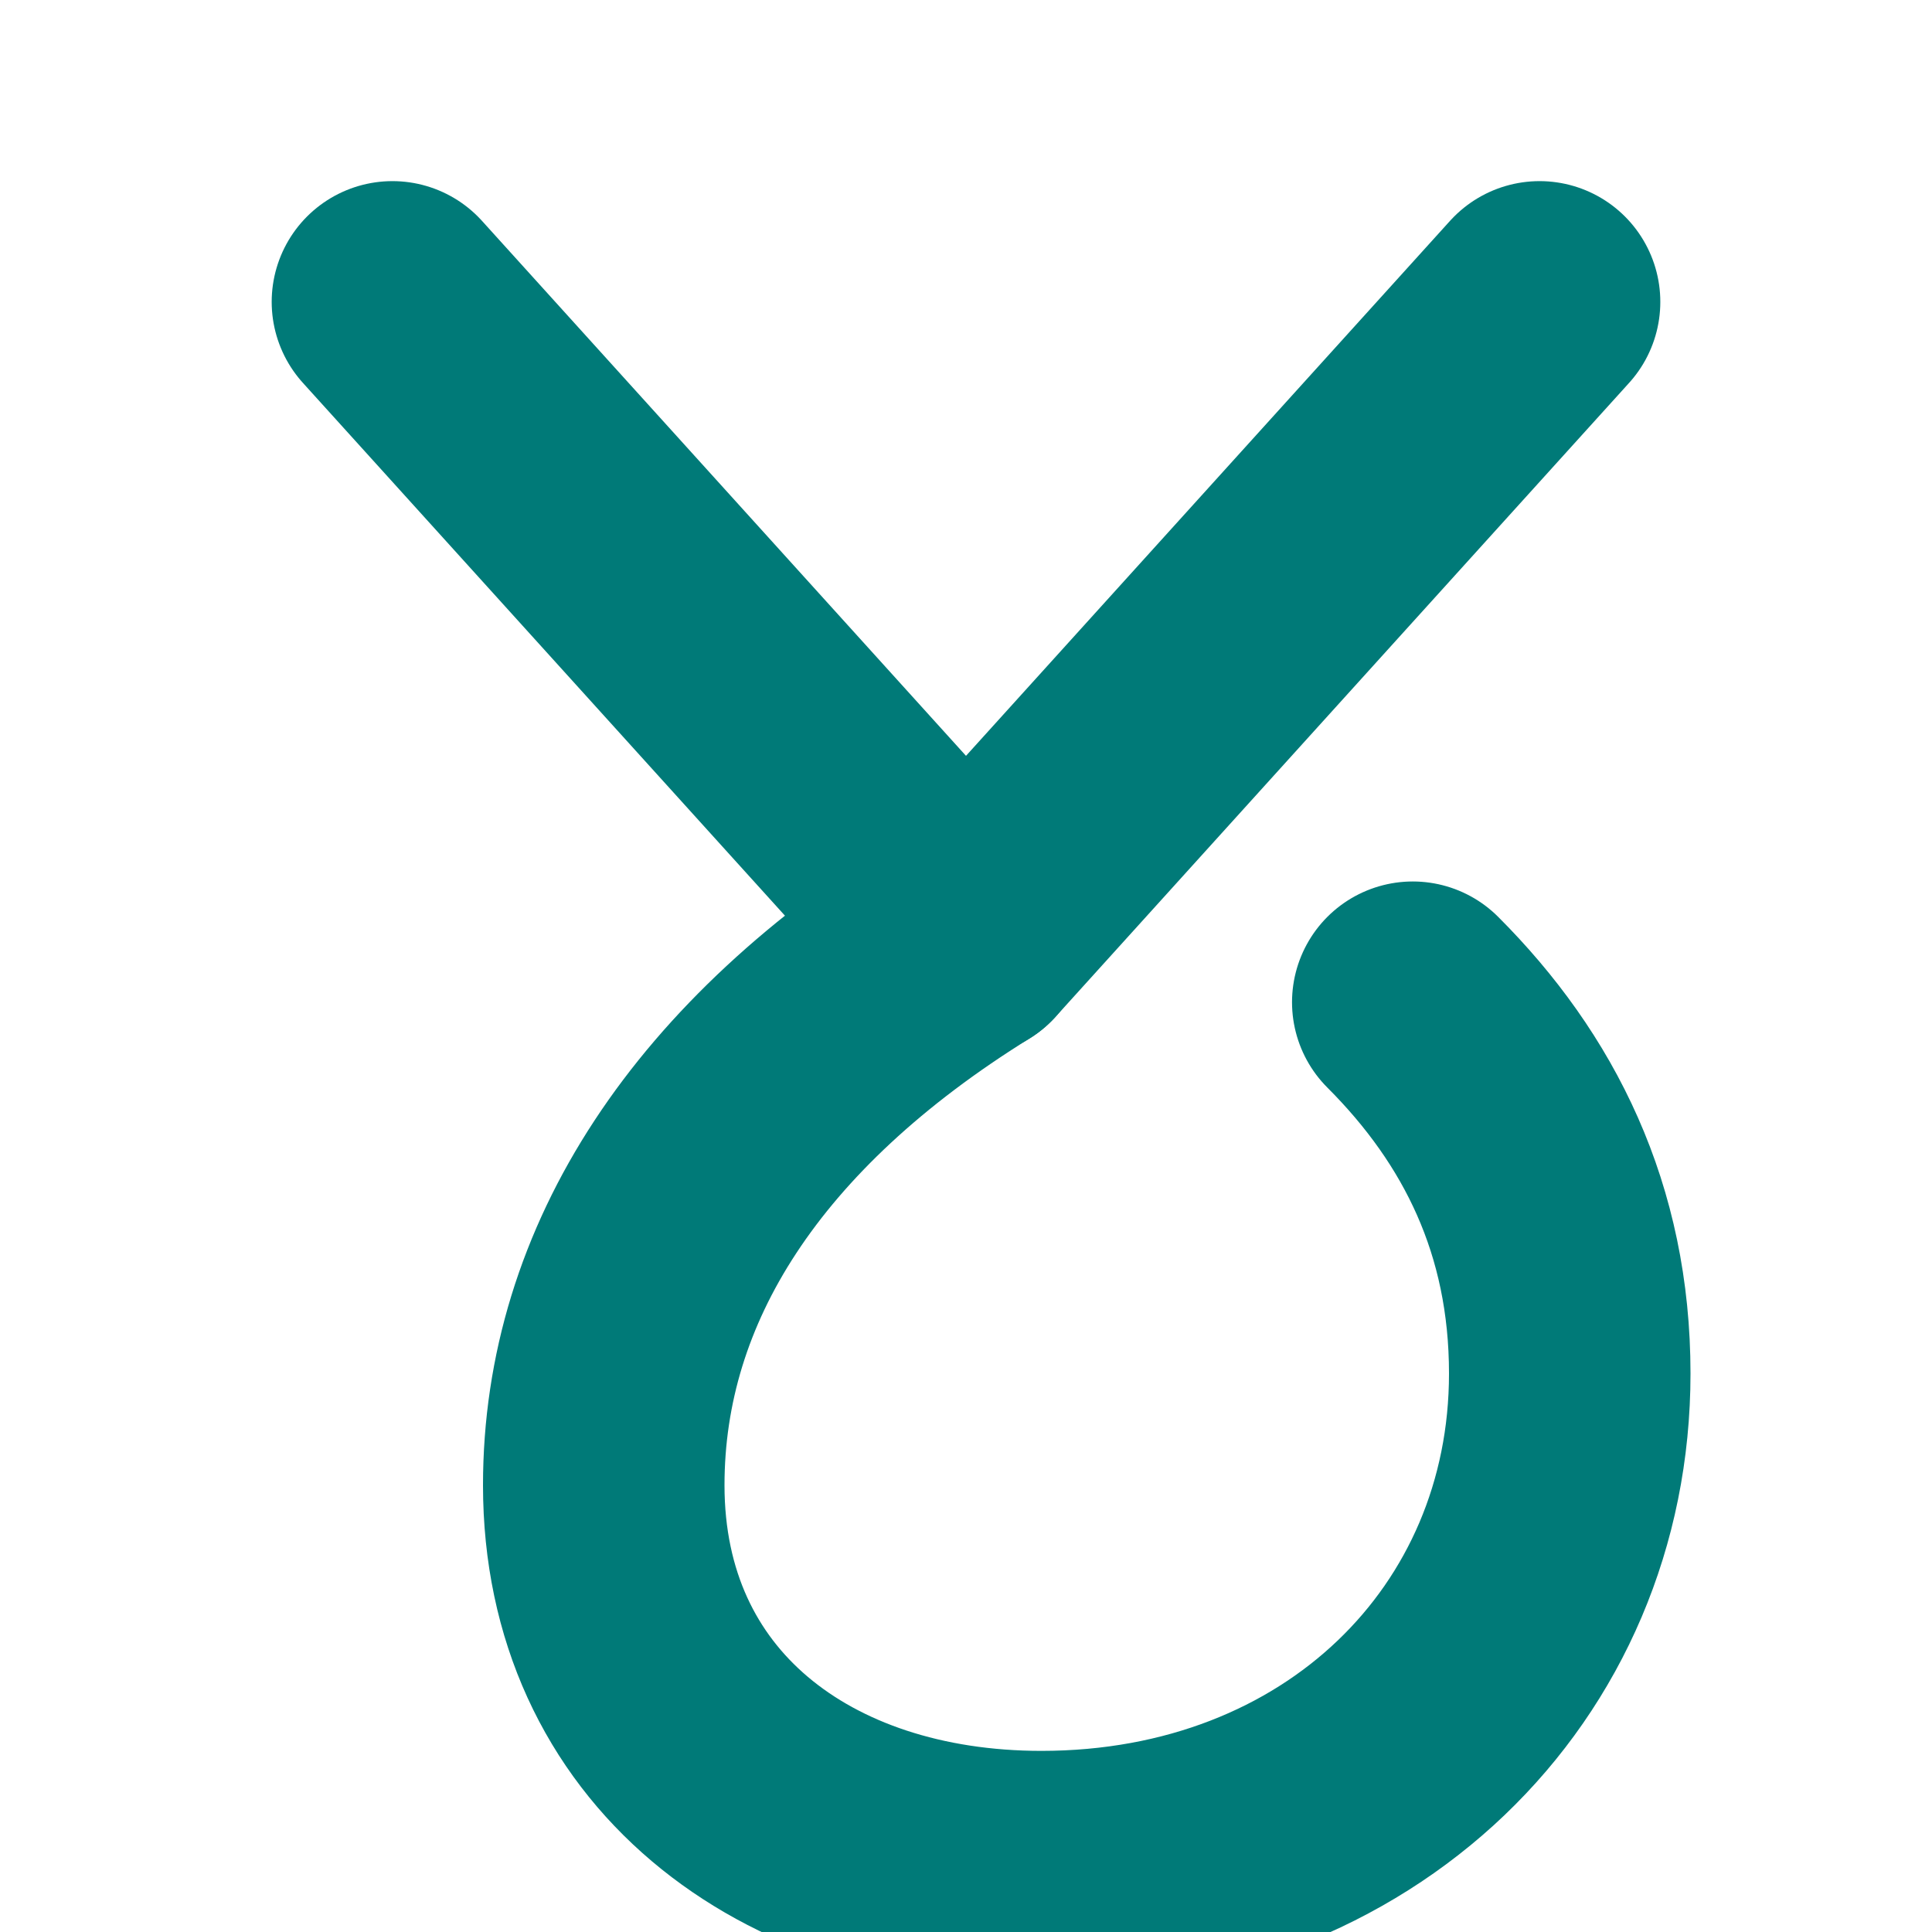
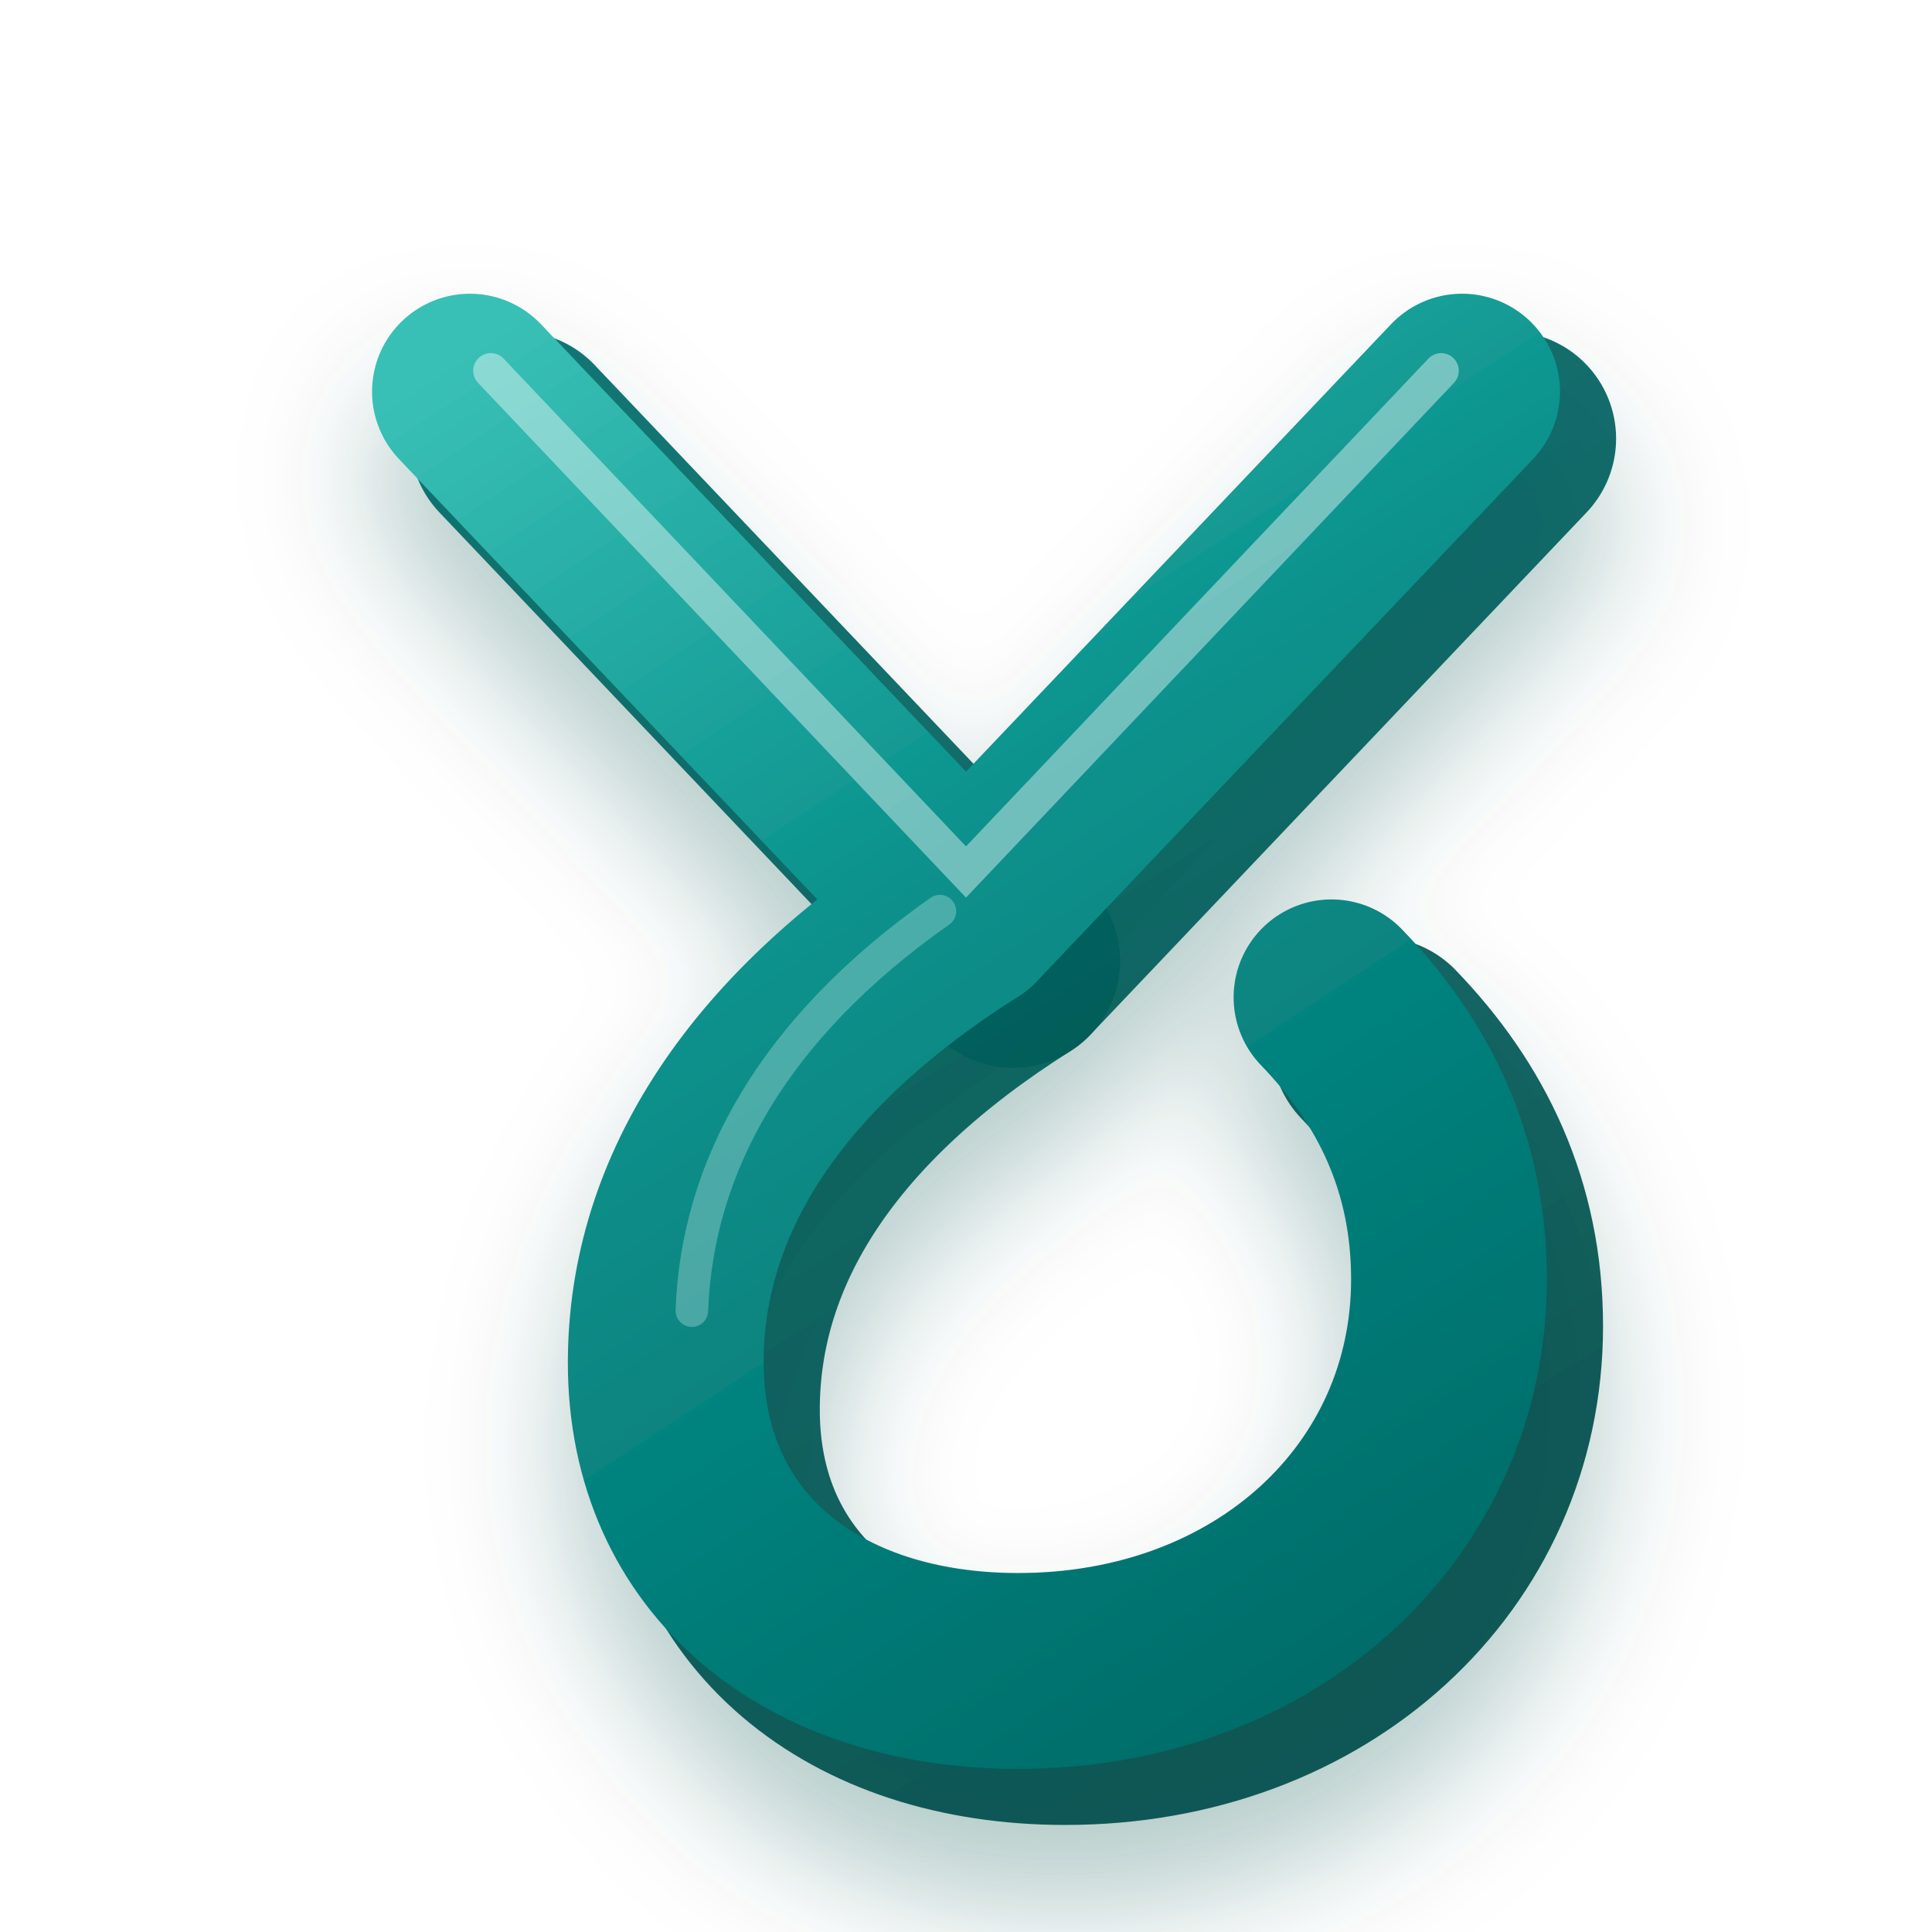
- <svg xmlns="http://www.w3.org/2000/svg" viewBox="0 0 64 64" fill="none">
-   <path d="M13 10L32 31L51 10" stroke="#007A78" stroke-width="8" stroke-linecap="round" stroke-linejoin="round" />
-   <path d="M32 31C24.1 35.9 20 42.2 20 49.2C20 57.2 26.3 62 34.5 62C44.7 62 52 54.8 52 45.5C52 40.4 50 36.4 46.8 33.2" stroke="#007A78" stroke-width="8" stroke-linecap="round" stroke-linejoin="round" />
+ <svg xmlns="http://www.w3.org/2000/svg" viewBox="-5 -5 74 74" fill="none">
+   <defs>
+     <linearGradient id="face" x1="15" y1="7" x2="49" y2="59" gradientUnits="userSpaceOnUse">
+       <stop offset="0" stop-color="#39C0B6" />
+       <stop offset=".42" stop-color="#0A918C" />
+       <stop offset="1" stop-color="#006B68" />
+     </linearGradient>
+     <linearGradient id="edge" x1="18" y1="12" x2="47" y2="58" gradientUnits="userSpaceOnUse">
+       <stop offset="0" stop-color="#006B68" />
+       <stop offset="1" stop-color="#004E4C" />
+     </linearGradient>
+     <filter id="shadow" x="-45%" y="-45%" width="190%" height="205%">
+       <feDropShadow dx="0" dy="3.2" stdDeviation="2.5" flood-color="#004E4C" flood-opacity=".30" />
+     </filter>
+   </defs>
+   <g filter="url(#shadow)">
+     <path d="M14.8 11.8L33.8 31.8L52.8 11.8" stroke="url(#edge)" stroke-width="8.2" stroke-linecap="round" stroke-linejoin="round" opacity=".92" />
+     <path d="M33.8 31.8C26.2 36.6 22.3 42.5 22.3 49C22.3 56.3 27.9 60.8 35.8 60.8C45.3 60.8 52.3 54.3 52.3 45.8C52.3 41.4 50.6 37.9 47.8 35" stroke="url(#edge)" stroke-width="8.2" stroke-linecap="round" stroke-linejoin="round" opacity=".92" />
+     <path d="M13 10L32 30L51 10" stroke="url(#face)" stroke-width="7.5" stroke-linecap="round" stroke-linejoin="round" />
+     <path d="M32 30C24.4 34.8 20.5 40.7 20.5 47.2C20.5 54.5 26.1 59 34 59C43.5 59 50.5 52.5 50.5 44C50.5 39.6 48.8 36.1 46 33.2" stroke="url(#face)" stroke-width="7.5" stroke-linecap="round" stroke-linejoin="round" />
+     <path d="M13.8 9.2L32 28.4L50.2 9.2" stroke="rgba(255,255,255,.42)" stroke-width="1.35" stroke-linecap="round" />
+     <path d="M31 29.9C24.6 34.4 21.7 39.7 21.5 45.2" stroke="rgba(255,255,255,.27)" stroke-width="1.25" stroke-linecap="round" />
+   </g>
</svg>
